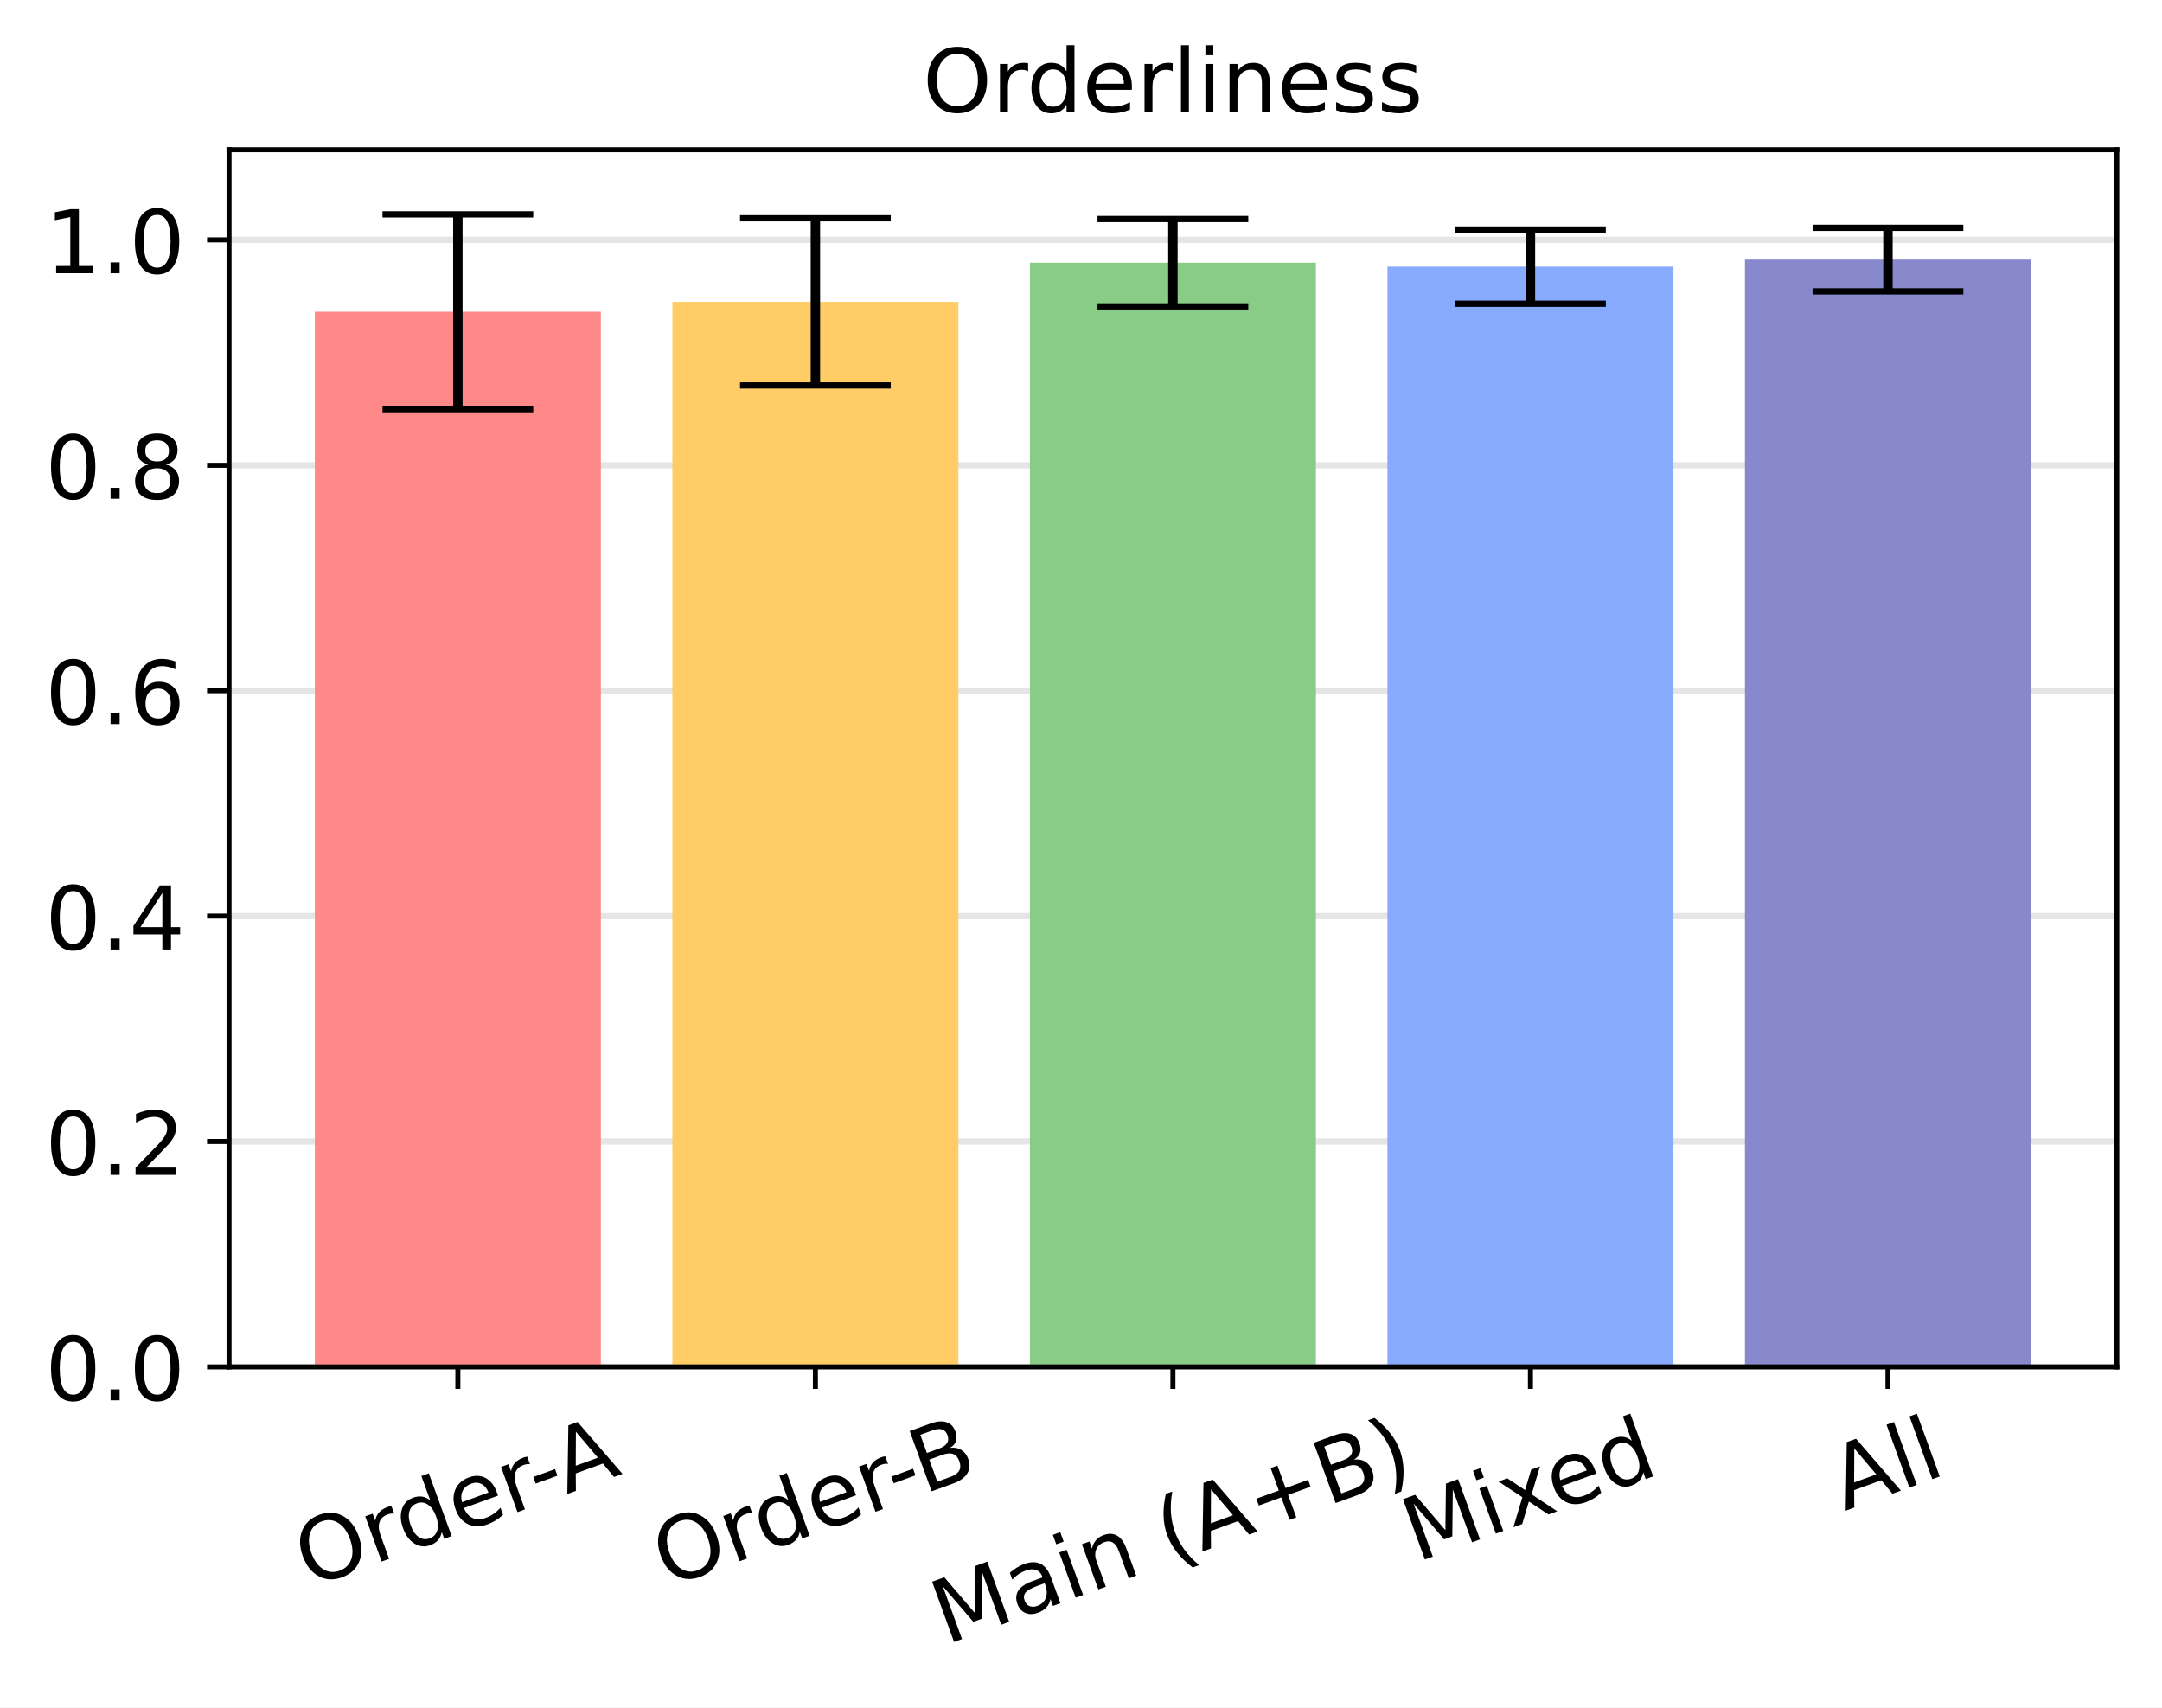
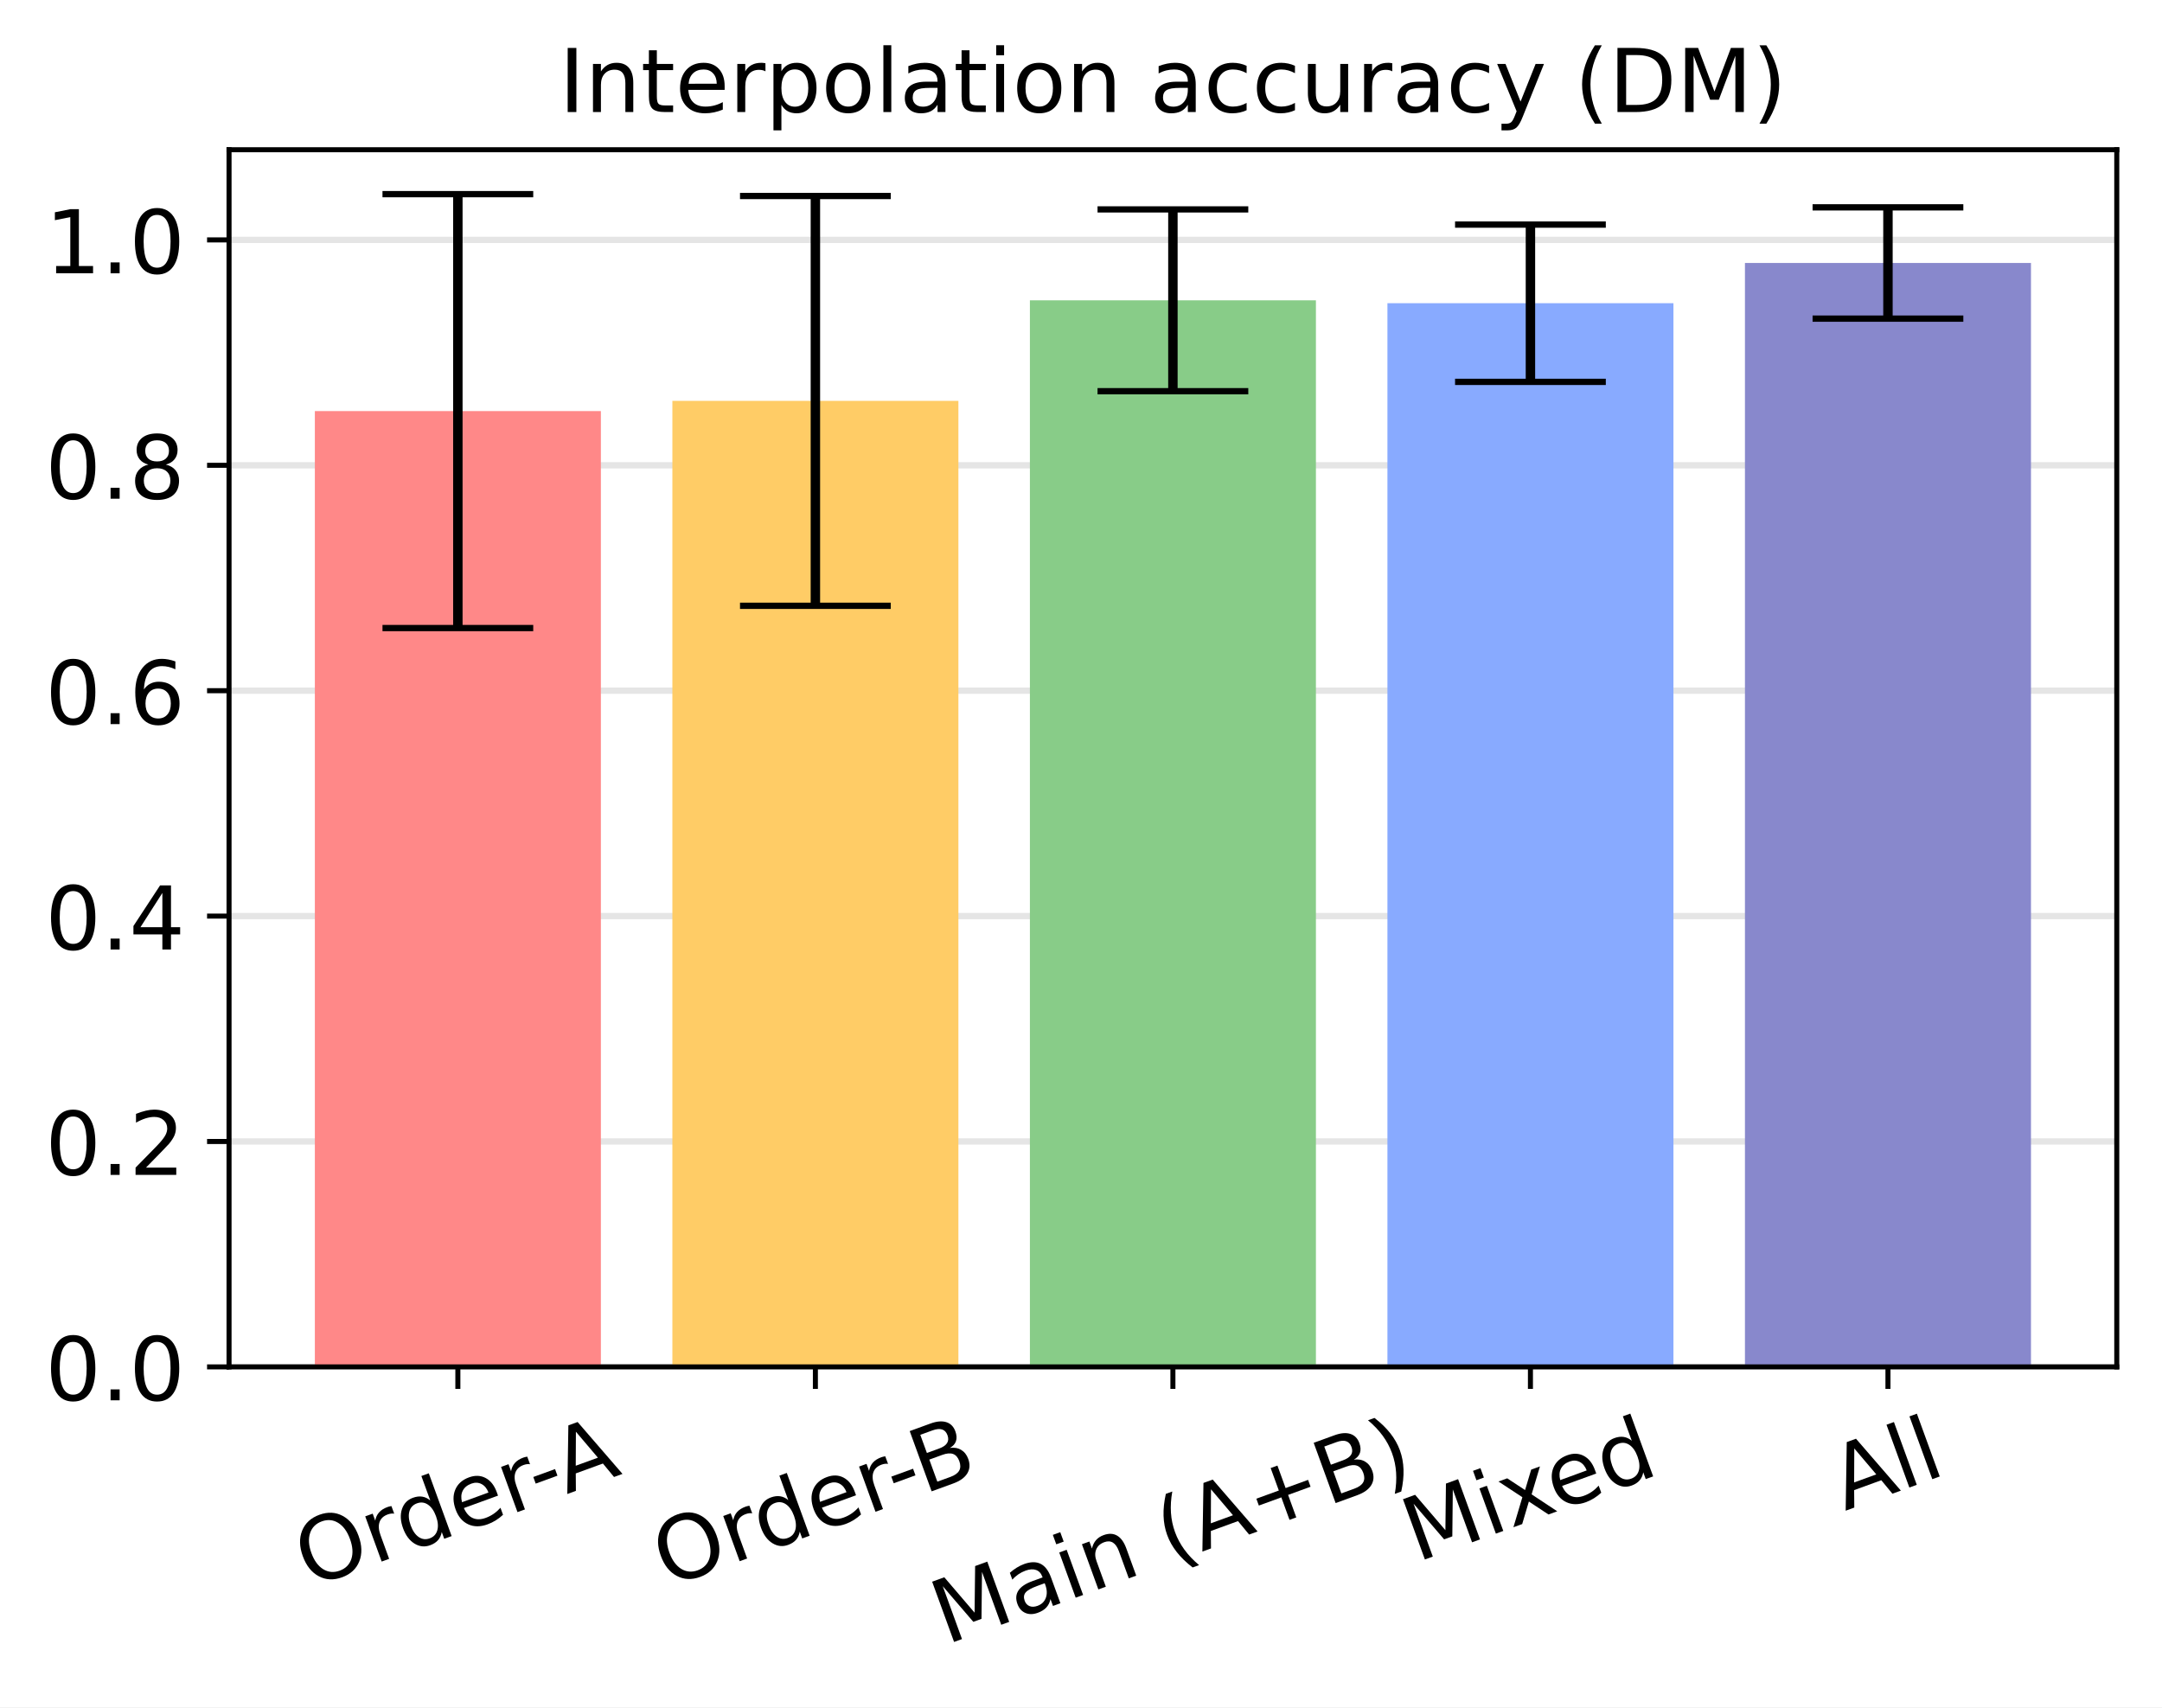
<svg xmlns="http://www.w3.org/2000/svg" xmlns:xlink="http://www.w3.org/1999/xlink" width="344.194pt" height="271.803pt" viewBox="0 0 344.194 271.803" version="1.1">
  <defs>
    <style type="text/css">*{stroke-linejoin: round; stroke-linecap: butt}</style>
  </defs>
  <g id="figure_1">
    <g id="patch_1">
      <path d="M 0 271.803  L 344.194 271.803  L 344.194 0  L 0 0  z " style="fill: #ffffff" />
    </g>
    <g id="axes_1">
      <g id="patch_2">
        <path d="M 36.464 217.609  L 336.994 217.609  L 336.994 23.838  L 36.464 23.838  z " style="fill: #ffffff" />
      </g>
      <g id="matplotlib.axis_1">
        <g id="xtick_1">
          <g id="line2d_1">
            <defs>
-               <path id="m28d8ad26e8" d="M 0 0  L 0 3.5  " style="stroke: #000000; stroke-width: 0.8" />
+               <path id="mf8e9a0b537" d="M 0 0  L 0 3.5  " style="stroke: #000000; stroke-width: 0.8" />
            </defs>
            <g>
-               <use xlink:href="#m28d8ad26e8" x="72.892" y="217.609" style="stroke: #000000; stroke-width: 0.8" />
+               <use xlink:href="#mf8e9a0b537" x="72.892" y="217.609" style="stroke: #000000; stroke-width: 0.8" />
            </g>
          </g>
          <g id="text_1">
            <g transform="translate(49.21359 252.8033) rotate(-20) scale(0.14 -0.14)">
              <defs>
                <path id="DejaVuSans-4f" d="M 2522 4238  Q 1834 4238 1429 3725  Q 1025 3213 1025 2328  Q 1025 1447 1429 934  Q 1834 422 2522 422  Q 3209 422 3611 934  Q 4013 1447 4013 2328  Q 4013 3213 3611 3725  Q 3209 4238 2522 4238  z M 2522 4750  Q 3503 4750 4090 4092  Q 4678 3434 4678 2328  Q 4678 1225 4090 567  Q 3503 -91 2522 -91  Q 1538 -91 948 565  Q 359 1222 359 2328  Q 359 3434 948 4092  Q 1538 4750 2522 4750  z " transform="scale(0.015625)" />
                <path id="DejaVuSans-72" d="M 2631 2963  Q 2534 3019 2420 3045  Q 2306 3072 2169 3072  Q 1681 3072 1420 2755  Q 1159 2438 1159 1844  L 1159 0  L 581 0  L 581 3500  L 1159 3500  L 1159 2956  Q 1341 3275 1631 3429  Q 1922 3584 2338 3584  Q 2397 3584 2469 3576  Q 2541 3569 2628 3553  L 2631 2963  z " transform="scale(0.015625)" />
                <path id="DejaVuSans-64" d="M 2906 2969  L 2906 4863  L 3481 4863  L 3481 0  L 2906 0  L 2906 525  Q 2725 213 2448 61  Q 2172 -91 1784 -91  Q 1150 -91 751 415  Q 353 922 353 1747  Q 353 2572 751 3078  Q 1150 3584 1784 3584  Q 2172 3584 2448 3432  Q 2725 3281 2906 2969  z M 947 1747  Q 947 1113 1208 752  Q 1469 391 1925 391  Q 2381 391 2643 752  Q 2906 1113 2906 1747  Q 2906 2381 2643 2742  Q 2381 3103 1925 3103  Q 1469 3103 1208 2742  Q 947 2381 947 1747  z " transform="scale(0.015625)" />
                <path id="DejaVuSans-65" d="M 3597 1894  L 3597 1613  L 953 1613  Q 991 1019 1311 708  Q 1631 397 2203 397  Q 2534 397 2845 478  Q 3156 559 3463 722  L 3463 178  Q 3153 47 2828 -22  Q 2503 -91 2169 -91  Q 1331 -91 842 396  Q 353 884 353 1716  Q 353 2575 817 3079  Q 1281 3584 2069 3584  Q 2775 3584 3186 3129  Q 3597 2675 3597 1894  z M 3022 2063  Q 3016 2534 2758 2815  Q 2500 3097 2075 3097  Q 1594 3097 1305 2825  Q 1016 2553 972 2059  L 3022 2063  z " transform="scale(0.015625)" />
                <path id="DejaVuSans-2d" d="M 313 2009  L 1997 2009  L 1997 1497  L 313 1497  L 313 2009  z " transform="scale(0.015625)" />
                <path id="DejaVuSans-41" d="M 2188 4044  L 1331 1722  L 3047 1722  L 2188 4044  z M 1831 4666  L 2547 4666  L 4325 0  L 3669 0  L 3244 1197  L 1141 1197  L 716 0  L 50 0  L 1831 4666  z " transform="scale(0.015625)" />
              </defs>
              <use xlink:href="#DejaVuSans-4f" />
              <use xlink:href="#DejaVuSans-72" x="78.711" />
              <use xlink:href="#DejaVuSans-64" x="118.074" />
              <use xlink:href="#DejaVuSans-65" x="181.551" />
              <use xlink:href="#DejaVuSans-72" x="243.074" />
              <use xlink:href="#DejaVuSans-2d" x="277.812" />
              <use xlink:href="#DejaVuSans-41" x="311.646" />
            </g>
          </g>
        </g>
        <g id="xtick_2">
          <g id="line2d_2">
            <g>
-               <use xlink:href="#m28d8ad26e8" x="129.811" y="217.609" style="stroke: #000000; stroke-width: 0.8" />
+               <use xlink:href="#mf8e9a0b537" x="129.811" y="217.609" style="stroke: #000000; stroke-width: 0.8" />
            </g>
          </g>
          <g id="text_2">
            <g transform="translate(106.2092 252.7472) rotate(-20) scale(0.14 -0.14)">
              <defs>
                <path id="DejaVuSans-42" d="M 1259 2228  L 1259 519  L 2272 519  Q 2781 519 3026 730  Q 3272 941 3272 1375  Q 3272 1813 3026 2020  Q 2781 2228 2272 2228  L 1259 2228  z M 1259 4147  L 1259 2741  L 2194 2741  Q 2656 2741 2882 2914  Q 3109 3088 3109 3444  Q 3109 3797 2882 3972  Q 2656 4147 2194 4147  L 1259 4147  z M 628 4666  L 2241 4666  Q 2963 4666 3353 4366  Q 3744 4066 3744 3513  Q 3744 3084 3544 2831  Q 3344 2578 2956 2516  Q 3422 2416 3680 2098  Q 3938 1781 3938 1306  Q 3938 681 3513 340  Q 3088 0 2303 0  L 628 0  L 628 4666  z " transform="scale(0.015625)" />
              </defs>
              <use xlink:href="#DejaVuSans-4f" />
              <use xlink:href="#DejaVuSans-72" x="78.711" />
              <use xlink:href="#DejaVuSans-64" x="118.074" />
              <use xlink:href="#DejaVuSans-65" x="181.551" />
              <use xlink:href="#DejaVuSans-72" x="243.074" />
              <use xlink:href="#DejaVuSans-2d" x="277.812" />
              <use xlink:href="#DejaVuSans-42" x="310.271" />
            </g>
          </g>
        </g>
        <g id="xtick_3">
          <g id="line2d_3">
            <g>
-               <use xlink:href="#m28d8ad26e8" x="186.729" y="217.609" style="stroke: #000000; stroke-width: 0.8" />
+               <use xlink:href="#mf8e9a0b537" x="186.729" y="217.609" style="stroke: #000000; stroke-width: 0.8" />
            </g>
          </g>
          <g id="text_3">
            <g transform="translate(150.6001 261.8666) rotate(-20) scale(0.14 -0.14)">
              <defs>
                <path id="DejaVuSans-4d" d="M 628 4666  L 1569 4666  L 2759 1491  L 3956 4666  L 4897 4666  L 4897 0  L 4281 0  L 4281 4097  L 3078 897  L 2444 897  L 1241 4097  L 1241 0  L 628 0  L 628 4666  z " transform="scale(0.015625)" />
                <path id="DejaVuSans-61" d="M 2194 1759  Q 1497 1759 1228 1600  Q 959 1441 959 1056  Q 959 750 1161 570  Q 1363 391 1709 391  Q 2188 391 2477 730  Q 2766 1069 2766 1631  L 2766 1759  L 2194 1759  z M 3341 1997  L 3341 0  L 2766 0  L 2766 531  Q 2569 213 2275 61  Q 1981 -91 1556 -91  Q 1019 -91 701 211  Q 384 513 384 1019  Q 384 1609 779 1909  Q 1175 2209 1959 2209  L 2766 2209  L 2766 2266  Q 2766 2663 2505 2880  Q 2244 3097 1772 3097  Q 1472 3097 1187 3025  Q 903 2953 641 2809  L 641 3341  Q 956 3463 1253 3523  Q 1550 3584 1831 3584  Q 2591 3584 2966 3190  Q 3341 2797 3341 1997  z " transform="scale(0.015625)" />
                <path id="DejaVuSans-69" d="M 603 3500  L 1178 3500  L 1178 0  L 603 0  L 603 3500  z M 603 4863  L 1178 4863  L 1178 4134  L 603 4134  L 603 4863  z " transform="scale(0.015625)" />
                <path id="DejaVuSans-6e" d="M 3513 2113  L 3513 0  L 2938 0  L 2938 2094  Q 2938 2591 2744 2837  Q 2550 3084 2163 3084  Q 1697 3084 1428 2787  Q 1159 2491 1159 1978  L 1159 0  L 581 0  L 581 3500  L 1159 3500  L 1159 2956  Q 1366 3272 1645 3428  Q 1925 3584 2291 3584  Q 2894 3584 3203 3211  Q 3513 2838 3513 2113  z " transform="scale(0.015625)" />
                <path id="DejaVuSans-20" transform="scale(0.015625)" />
                <path id="DejaVuSans-28" d="M 1984 4856  Q 1566 4138 1362 3434  Q 1159 2731 1159 2009  Q 1159 1288 1364 580  Q 1569 -128 1984 -844  L 1484 -844  Q 1016 -109 783 600  Q 550 1309 550 2009  Q 550 2706 781 3412  Q 1013 4119 1484 4856  L 1984 4856  z " transform="scale(0.015625)" />
                <path id="DejaVuSans-2b" d="M 2944 4013  L 2944 2272  L 4684 2272  L 4684 1741  L 2944 1741  L 2944 0  L 2419 0  L 2419 1741  L 678 1741  L 678 2272  L 2419 2272  L 2419 4013  L 2944 4013  z " transform="scale(0.015625)" />
                <path id="DejaVuSans-29" d="M 513 4856  L 1013 4856  Q 1481 4119 1714 3412  Q 1947 2706 1947 2009  Q 1947 1309 1714 600  Q 1481 -109 1013 -844  L 513 -844  Q 928 -128 1133 580  Q 1338 1288 1338 2009  Q 1338 2731 1133 3434  Q 928 4138 513 4856  z " transform="scale(0.015625)" />
              </defs>
              <use xlink:href="#DejaVuSans-4d" />
              <use xlink:href="#DejaVuSans-61" x="86.279" />
              <use xlink:href="#DejaVuSans-69" x="147.559" />
              <use xlink:href="#DejaVuSans-6e" x="175.342" />
              <use xlink:href="#DejaVuSans-20" x="238.721" />
              <use xlink:href="#DejaVuSans-28" x="270.508" />
              <use xlink:href="#DejaVuSans-41" x="309.521" />
              <use xlink:href="#DejaVuSans-2b" x="377.93" />
              <use xlink:href="#DejaVuSans-42" x="461.719" />
              <use xlink:href="#DejaVuSans-29" x="530.322" />
            </g>
          </g>
        </g>
        <g id="xtick_4">
          <g id="line2d_4">
            <g>
-               <use xlink:href="#m28d8ad26e8" x="243.648" y="217.609" style="stroke: #000000; stroke-width: 0.8" />
+               <use xlink:href="#mf8e9a0b537" x="243.648" y="217.609" style="stroke: #000000; stroke-width: 0.8" />
            </g>
          </g>
          <g id="text_4">
            <g transform="translate(225.5553 248.737) rotate(-20) scale(0.14 -0.14)">
              <defs>
                <path id="DejaVuSans-78" d="M 3513 3500  L 2247 1797  L 3578 0  L 2900 0  L 1881 1375  L 863 0  L 184 0  L 1544 1831  L 300 3500  L 978 3500  L 1906 2253  L 2834 3500  L 3513 3500  z " transform="scale(0.015625)" />
              </defs>
              <use xlink:href="#DejaVuSans-4d" />
              <use xlink:href="#DejaVuSans-69" x="86.279" />
              <use xlink:href="#DejaVuSans-78" x="114.062" />
              <use xlink:href="#DejaVuSans-65" x="170.117" />
              <use xlink:href="#DejaVuSans-64" x="231.641" />
            </g>
          </g>
        </g>
        <g id="xtick_5">
          <g id="line2d_5">
            <g>
-               <use xlink:href="#m28d8ad26e8" x="300.566" y="217.609" style="stroke: #000000; stroke-width: 0.8" />
+               <use xlink:href="#mf8e9a0b537" x="300.566" y="217.609" style="stroke: #000000; stroke-width: 0.8" />
            </g>
          </g>
          <g id="text_5">
            <g transform="translate(293.7333 240.5408) rotate(-20) scale(0.14 -0.14)">
              <defs>
                <path id="DejaVuSans-6c" d="M 603 4863  L 1178 4863  L 1178 0  L 603 0  L 603 4863  z " transform="scale(0.015625)" />
              </defs>
              <use xlink:href="#DejaVuSans-41" />
              <use xlink:href="#DejaVuSans-6c" x="68.408" />
              <use xlink:href="#DejaVuSans-6c" x="96.191" />
            </g>
          </g>
        </g>
      </g>
      <g id="matplotlib.axis_2">
        <g id="ytick_1">
          <g id="line2d_6">
-             <path d="M 36.464 217.609  L 336.994 217.609  " clip-path="url(#pc61bcbb656)" style="fill: none; stroke: #d3d3d3; stroke-opacity: 0.6; stroke-linecap: square" />
+             <path d="M 36.464 217.609  L 336.994 217.609  " clip-path="url(#p46b3b78305)" style="fill: none; stroke: #d3d3d3; stroke-opacity: 0.6; stroke-linecap: square" />
          </g>
          <g id="line2d_7">
            <defs>
-               <path id="meb567a6435" d="M 0 0  L -3.5 0  " style="stroke: #000000; stroke-width: 0.8" />
+               <path id="m56c7659a1d" d="M 0 0  L -3.5 0  " style="stroke: #000000; stroke-width: 0.8" />
            </defs>
            <g>
-               <use xlink:href="#meb567a6435" x="36.464" y="217.609" style="stroke: #000000; stroke-width: 0.8" />
+               <use xlink:href="#m56c7659a1d" x="36.464" y="217.609" style="stroke: #000000; stroke-width: 0.8" />
            </g>
          </g>
          <g id="text_6">
            <g transform="translate(7.2 222.9275) scale(0.14 -0.14)">
              <defs>
                <path id="DejaVuSans-30" d="M 2034 4250  Q 1547 4250 1301 3770  Q 1056 3291 1056 2328  Q 1056 1369 1301 889  Q 1547 409 2034 409  Q 2525 409 2770 889  Q 3016 1369 3016 2328  Q 3016 3291 2770 3770  Q 2525 4250 2034 4250  z M 2034 4750  Q 2819 4750 3233 4129  Q 3647 3509 3647 2328  Q 3647 1150 3233 529  Q 2819 -91 2034 -91  Q 1250 -91 836 529  Q 422 1150 422 2328  Q 422 3509 836 4129  Q 1250 4750 2034 4750  z " transform="scale(0.015625)" />
                <path id="DejaVuSans-2e" d="M 684 794  L 1344 794  L 1344 0  L 684 0  L 684 794  z " transform="scale(0.015625)" />
              </defs>
              <use xlink:href="#DejaVuSans-30" />
              <use xlink:href="#DejaVuSans-2e" x="63.623" />
              <use xlink:href="#DejaVuSans-30" x="95.41" />
            </g>
          </g>
        </g>
        <g id="ytick_2">
          <g id="line2d_8">
-             <path d="M 36.464 181.725  L 336.994 181.725  " clip-path="url(#pc61bcbb656)" style="fill: none; stroke: #d3d3d3; stroke-opacity: 0.6; stroke-linecap: square" />
+             <path d="M 36.464 181.725  L 336.994 181.725  " clip-path="url(#p46b3b78305)" style="fill: none; stroke: #d3d3d3; stroke-opacity: 0.6; stroke-linecap: square" />
          </g>
          <g id="line2d_9">
            <g>
-               <use xlink:href="#meb567a6435" x="36.464" y="181.725" style="stroke: #000000; stroke-width: 0.8" />
+               <use xlink:href="#m56c7659a1d" x="36.464" y="181.725" style="stroke: #000000; stroke-width: 0.8" />
            </g>
          </g>
          <g id="text_7">
            <g transform="translate(7.2 187.044) scale(0.14 -0.14)">
              <defs>
                <path id="DejaVuSans-32" d="M 1228 531  L 3431 531  L 3431 0  L 469 0  L 469 531  Q 828 903 1448 1529  Q 2069 2156 2228 2338  Q 2531 2678 2651 2914  Q 2772 3150 2772 3378  Q 2772 3750 2511 3984  Q 2250 4219 1831 4219  Q 1534 4219 1204 4116  Q 875 4013 500 3803  L 500 4441  Q 881 4594 1212 4672  Q 1544 4750 1819 4750  Q 2544 4750 2975 4387  Q 3406 4025 3406 3419  Q 3406 3131 3298 2873  Q 3191 2616 2906 2266  Q 2828 2175 2409 1742  Q 1991 1309 1228 531  z " transform="scale(0.015625)" />
              </defs>
              <use xlink:href="#DejaVuSans-30" />
              <use xlink:href="#DejaVuSans-2e" x="63.623" />
              <use xlink:href="#DejaVuSans-32" x="95.41" />
            </g>
          </g>
        </g>
        <g id="ytick_3">
          <g id="line2d_10">
-             <path d="M 36.464 145.842  L 336.994 145.842  " clip-path="url(#pc61bcbb656)" style="fill: none; stroke: #d3d3d3; stroke-opacity: 0.6; stroke-linecap: square" />
+             <path d="M 36.464 145.842  L 336.994 145.842  " clip-path="url(#p46b3b78305)" style="fill: none; stroke: #d3d3d3; stroke-opacity: 0.6; stroke-linecap: square" />
          </g>
          <g id="line2d_11">
            <g>
-               <use xlink:href="#meb567a6435" x="36.464" y="145.842" style="stroke: #000000; stroke-width: 0.8" />
+               <use xlink:href="#m56c7659a1d" x="36.464" y="145.842" style="stroke: #000000; stroke-width: 0.8" />
            </g>
          </g>
          <g id="text_8">
            <g transform="translate(7.2 151.1605) scale(0.14 -0.14)">
              <defs>
                <path id="DejaVuSans-34" d="M 2419 4116  L 825 1625  L 2419 1625  L 2419 4116  z M 2253 4666  L 3047 4666  L 3047 1625  L 3713 1625  L 3713 1100  L 3047 1100  L 3047 0  L 2419 0  L 2419 1100  L 313 1100  L 313 1709  L 2253 4666  z " transform="scale(0.015625)" />
              </defs>
              <use xlink:href="#DejaVuSans-30" />
              <use xlink:href="#DejaVuSans-2e" x="63.623" />
              <use xlink:href="#DejaVuSans-34" x="95.41" />
            </g>
          </g>
        </g>
        <g id="ytick_4">
          <g id="line2d_12">
-             <path d="M 36.464 109.958  L 336.994 109.958  " clip-path="url(#pc61bcbb656)" style="fill: none; stroke: #d3d3d3; stroke-opacity: 0.6; stroke-linecap: square" />
+             <path d="M 36.464 109.958  L 336.994 109.958  " clip-path="url(#p46b3b78305)" style="fill: none; stroke: #d3d3d3; stroke-opacity: 0.6; stroke-linecap: square" />
          </g>
          <g id="line2d_13">
            <g>
-               <use xlink:href="#meb567a6435" x="36.464" y="109.958" style="stroke: #000000; stroke-width: 0.8" />
+               <use xlink:href="#m56c7659a1d" x="36.464" y="109.958" style="stroke: #000000; stroke-width: 0.8" />
            </g>
          </g>
          <g id="text_9">
            <g transform="translate(7.2 115.2771) scale(0.14 -0.14)">
              <defs>
                <path id="DejaVuSans-36" d="M 2113 2584  Q 1688 2584 1439 2293  Q 1191 2003 1191 1497  Q 1191 994 1439 701  Q 1688 409 2113 409  Q 2538 409 2786 701  Q 3034 994 3034 1497  Q 3034 2003 2786 2293  Q 2538 2584 2113 2584  z M 3366 4563  L 3366 3988  Q 3128 4100 2886 4159  Q 2644 4219 2406 4219  Q 1781 4219 1451 3797  Q 1122 3375 1075 2522  Q 1259 2794 1537 2939  Q 1816 3084 2150 3084  Q 2853 3084 3261 2657  Q 3669 2231 3669 1497  Q 3669 778 3244 343  Q 2819 -91 2113 -91  Q 1303 -91 875 529  Q 447 1150 447 2328  Q 447 3434 972 4092  Q 1497 4750 2381 4750  Q 2619 4750 2861 4703  Q 3103 4656 3366 4563  z " transform="scale(0.015625)" />
              </defs>
              <use xlink:href="#DejaVuSans-30" />
              <use xlink:href="#DejaVuSans-2e" x="63.623" />
              <use xlink:href="#DejaVuSans-36" x="95.41" />
            </g>
          </g>
        </g>
        <g id="ytick_5">
          <g id="line2d_14">
-             <path d="M 36.464 74.075  L 336.994 74.075  " clip-path="url(#pc61bcbb656)" style="fill: none; stroke: #d3d3d3; stroke-opacity: 0.6; stroke-linecap: square" />
+             <path d="M 36.464 74.075  L 336.994 74.075  " clip-path="url(#p46b3b78305)" style="fill: none; stroke: #d3d3d3; stroke-opacity: 0.6; stroke-linecap: square" />
          </g>
          <g id="line2d_15">
            <g>
-               <use xlink:href="#meb567a6435" x="36.464" y="74.075" style="stroke: #000000; stroke-width: 0.8" />
+               <use xlink:href="#m56c7659a1d" x="36.464" y="74.075" style="stroke: #000000; stroke-width: 0.8" />
            </g>
          </g>
          <g id="text_10">
            <g transform="translate(7.2 79.39358) scale(0.14 -0.14)">
              <defs>
                <path id="DejaVuSans-38" d="M 2034 2216  Q 1584 2216 1326 1975  Q 1069 1734 1069 1313  Q 1069 891 1326 650  Q 1584 409 2034 409  Q 2484 409 2743 651  Q 3003 894 3003 1313  Q 3003 1734 2745 1975  Q 2488 2216 2034 2216  z M 1403 2484  Q 997 2584 770 2862  Q 544 3141 544 3541  Q 544 4100 942 4425  Q 1341 4750 2034 4750  Q 2731 4750 3128 4425  Q 3525 4100 3525 3541  Q 3525 3141 3298 2862  Q 3072 2584 2669 2484  Q 3125 2378 3379 2068  Q 3634 1759 3634 1313  Q 3634 634 3220 271  Q 2806 -91 2034 -91  Q 1263 -91 848 271  Q 434 634 434 1313  Q 434 1759 690 2068  Q 947 2378 1403 2484  z M 1172 3481  Q 1172 3119 1398 2916  Q 1625 2713 2034 2713  Q 2441 2713 2670 2916  Q 2900 3119 2900 3481  Q 2900 3844 2670 4047  Q 2441 4250 2034 4250  Q 1625 4250 1398 4047  Q 1172 3844 1172 3481  z " transform="scale(0.015625)" />
              </defs>
              <use xlink:href="#DejaVuSans-30" />
              <use xlink:href="#DejaVuSans-2e" x="63.623" />
              <use xlink:href="#DejaVuSans-38" x="95.41" />
            </g>
          </g>
        </g>
        <g id="ytick_6">
          <g id="line2d_16">
-             <path d="M 36.464 38.191  L 336.994 38.191  " clip-path="url(#pc61bcbb656)" style="fill: none; stroke: #d3d3d3; stroke-opacity: 0.6; stroke-linecap: square" />
+             <path d="M 36.464 38.191  L 336.994 38.191  " clip-path="url(#p46b3b78305)" style="fill: none; stroke: #d3d3d3; stroke-opacity: 0.6; stroke-linecap: square" />
          </g>
          <g id="line2d_17">
            <g>
-               <use xlink:href="#meb567a6435" x="36.464" y="38.191" style="stroke: #000000; stroke-width: 0.8" />
+               <use xlink:href="#m56c7659a1d" x="36.464" y="38.191" style="stroke: #000000; stroke-width: 0.8" />
            </g>
          </g>
          <g id="text_11">
            <g transform="translate(7.2 43.51011) scale(0.14 -0.14)">
              <defs>
                <path id="DejaVuSans-31" d="M 794 531  L 1825 531  L 1825 4091  L 703 3866  L 703 4441  L 1819 4666  L 2450 4666  L 2450 531  L 3481 531  L 3481 0  L 794 0  L 794 531  z " transform="scale(0.015625)" />
              </defs>
              <use xlink:href="#DejaVuSans-31" />
              <use xlink:href="#DejaVuSans-2e" x="63.623" />
              <use xlink:href="#DejaVuSans-30" x="95.41" />
            </g>
          </g>
        </g>
      </g>
      <g id="patch_3">
-         <path d="M 50.125 217.609  L 95.66 217.609  L 95.66 49.629  L 50.125 49.629  z " clip-path="url(#pc61bcbb656)" style="fill: #ff8888" />
+         <path d="M 50.125 217.609  L 95.66 217.609  L 95.66 65.446  L 50.125 65.446  z " clip-path="url(#p46b3b78305)" style="fill: #ff8888" />
      </g>
      <g id="patch_4">
-         <path d="M 107.043 217.609  L 152.578 217.609  L 152.578 48.059  L 107.043 48.059  z " clip-path="url(#pc61bcbb656)" style="fill: #ffcc66" />
+         <path d="M 107.043 217.609  L 152.578 217.609  L 152.578 63.822  L 107.043 63.822  z " clip-path="url(#p46b3b78305)" style="fill: #ffcc66" />
      </g>
      <g id="patch_5">
-         <path d="M 163.962 217.609  L 209.497 217.609  L 209.497 41.824  L 163.962 41.824  z " clip-path="url(#pc61bcbb656)" style="fill: #88cc88" />
+         <path d="M 163.962 217.609  L 209.497 217.609  L 209.497 47.808  L 163.962 47.808  z " clip-path="url(#p46b3b78305)" style="fill: #88cc88" />
      </g>
      <g id="patch_6">
-         <path d="M 220.881 217.609  L 266.415 217.609  L 266.415 42.452  L 220.881 42.452  z " clip-path="url(#pc61bcbb656)" style="fill: #88aaff" />
+         <path d="M 220.881 217.609  L 266.415 217.609  L 266.415 48.273  L 220.881 48.273  z " clip-path="url(#p46b3b78305)" style="fill: #88aaff" />
      </g>
      <g id="patch_7">
-         <path d="M 277.799 217.609  L 323.334 217.609  L 323.334 41.331  L 277.799 41.331  z " clip-path="url(#pc61bcbb656)" style="fill: #8888cc" />
+         <path d="M 277.799 217.609  L 323.334 217.609  L 323.334 41.865  L 277.799 41.865  z " clip-path="url(#p46b3b78305)" style="fill: #8888cc" />
      </g>
      <g id="LineCollection_1">
-         <path d="M 72.892 65.131  L 72.892 34.127  " clip-path="url(#pc61bcbb656)" style="fill: none; stroke: #000000; stroke-width: 1.5" />
-         <path d="M 129.811 61.365  L 129.811 34.753  " clip-path="url(#pc61bcbb656)" style="fill: none; stroke: #000000; stroke-width: 1.5" />
-         <path d="M 186.729 48.775  L 186.729 34.874  " clip-path="url(#pc61bcbb656)" style="fill: none; stroke: #000000; stroke-width: 1.5" />
-         <path d="M 243.648 48.359  L 243.648 36.546  " clip-path="url(#pc61bcbb656)" style="fill: none; stroke: #000000; stroke-width: 1.5" />
-         <path d="M 300.566 46.393  L 300.566 36.269  " clip-path="url(#pc61bcbb656)" style="fill: none; stroke: #000000; stroke-width: 1.5" />
+         <path d="M 72.892 99.985  L 72.892 30.906  " clip-path="url(#p46b3b78305)" style="fill: none; stroke: #000000; stroke-width: 1.5" />
+         <path d="M 129.811 96.446  L 129.811 31.198  " clip-path="url(#p46b3b78305)" style="fill: none; stroke: #000000; stroke-width: 1.5" />
+         <path d="M 186.729 62.281  L 186.729 33.336  " clip-path="url(#p46b3b78305)" style="fill: none; stroke: #000000; stroke-width: 1.5" />
+         <path d="M 243.648 60.791  L 243.648 35.754  " clip-path="url(#p46b3b78305)" style="fill: none; stroke: #000000; stroke-width: 1.5" />
+         <path d="M 300.566 50.723  L 300.566 33.007  " clip-path="url(#p46b3b78305)" style="fill: none; stroke: #000000; stroke-width: 1.5" />
      </g>
      <g id="line2d_18">
        <defs>
-           <path id="m7a170c5def" d="M 12 0  L -12 -0  " style="stroke: #000000" />
+           <path id="mfb950775ac" d="M 12 0  L -12 -0  " style="stroke: #000000" />
        </defs>
-         <g clip-path="url(#pc61bcbb656)">
-           <use xlink:href="#m7a170c5def" x="72.892" y="65.131" style="stroke: #000000" />
-           <use xlink:href="#m7a170c5def" x="129.811" y="61.365" style="stroke: #000000" />
-           <use xlink:href="#m7a170c5def" x="186.729" y="48.775" style="stroke: #000000" />
-           <use xlink:href="#m7a170c5def" x="243.648" y="48.359" style="stroke: #000000" />
-           <use xlink:href="#m7a170c5def" x="300.566" y="46.393" style="stroke: #000000" />
+         <g clip-path="url(#p46b3b78305)">
+           <use xlink:href="#mfb950775ac" x="72.892" y="99.985" style="stroke: #000000" />
+           <use xlink:href="#mfb950775ac" x="129.811" y="96.446" style="stroke: #000000" />
+           <use xlink:href="#mfb950775ac" x="186.729" y="62.281" style="stroke: #000000" />
+           <use xlink:href="#mfb950775ac" x="243.648" y="60.791" style="stroke: #000000" />
+           <use xlink:href="#mfb950775ac" x="300.566" y="50.723" style="stroke: #000000" />
        </g>
      </g>
      <g id="line2d_19">
-         <g clip-path="url(#pc61bcbb656)">
-           <use xlink:href="#m7a170c5def" x="72.892" y="34.127" style="stroke: #000000" />
-           <use xlink:href="#m7a170c5def" x="129.811" y="34.753" style="stroke: #000000" />
-           <use xlink:href="#m7a170c5def" x="186.729" y="34.874" style="stroke: #000000" />
-           <use xlink:href="#m7a170c5def" x="243.648" y="36.546" style="stroke: #000000" />
-           <use xlink:href="#m7a170c5def" x="300.566" y="36.269" style="stroke: #000000" />
+         <g clip-path="url(#p46b3b78305)">
+           <use xlink:href="#mfb950775ac" x="72.892" y="30.906" style="stroke: #000000" />
+           <use xlink:href="#mfb950775ac" x="129.811" y="31.198" style="stroke: #000000" />
+           <use xlink:href="#mfb950775ac" x="186.729" y="33.336" style="stroke: #000000" />
+           <use xlink:href="#mfb950775ac" x="243.648" y="35.754" style="stroke: #000000" />
+           <use xlink:href="#mfb950775ac" x="300.566" y="33.007" style="stroke: #000000" />
        </g>
      </g>
      <g id="patch_8">
        <path d="M 36.464 217.609  L 36.464 23.838  " style="fill: none; stroke: #000000; stroke-width: 0.8; stroke-linejoin: miter; stroke-linecap: square" />
      </g>
      <g id="patch_9">
        <path d="M 336.994 217.609  L 336.994 23.838  " style="fill: none; stroke: #000000; stroke-width: 0.8; stroke-linejoin: miter; stroke-linecap: square" />
      </g>
      <g id="patch_10">
        <path d="M 36.464 217.609  L 336.994 217.609  " style="fill: none; stroke: #000000; stroke-width: 0.8; stroke-linejoin: miter; stroke-linecap: square" />
      </g>
      <g id="patch_11">
        <path d="M 36.464 23.838  L 336.994 23.838  " style="fill: none; stroke: #000000; stroke-width: 0.8; stroke-linejoin: miter; stroke-linecap: square" />
      </g>
      <g id="text_12">
-         <g transform="translate(146.9092 17.83781) scale(0.14 -0.14)">
+         <g transform="translate(89.005 17.83781) scale(0.14 -0.14)">
          <defs>
-             <path id="DejaVuSans-73" d="M 2834 3397  L 2834 2853  Q 2591 2978 2328 3040  Q 2066 3103 1784 3103  Q 1356 3103 1142 2972  Q 928 2841 928 2578  Q 928 2378 1081 2264  Q 1234 2150 1697 2047  L 1894 2003  Q 2506 1872 2764 1633  Q 3022 1394 3022 966  Q 3022 478 2636 193  Q 2250 -91 1575 -91  Q 1294 -91 989 -36  Q 684 19 347 128  L 347 722  Q 666 556 975 473  Q 1284 391 1588 391  Q 1994 391 2212 530  Q 2431 669 2431 922  Q 2431 1156 2273 1281  Q 2116 1406 1581 1522  L 1381 1569  Q 847 1681 609 1914  Q 372 2147 372 2553  Q 372 3047 722 3315  Q 1072 3584 1716 3584  Q 2034 3584 2315 3537  Q 2597 3491 2834 3397  z " transform="scale(0.015625)" />
+             <path id="DejaVuSans-49" d="M 628 4666  L 1259 4666  L 1259 0  L 628 0  L 628 4666  z " transform="scale(0.015625)" />
+             <path id="DejaVuSans-74" d="M 1172 4494  L 1172 3500  L 2356 3500  L 2356 3053  L 1172 3053  L 1172 1153  Q 1172 725 1289 603  Q 1406 481 1766 481  L 2356 481  L 2356 0  L 1766 0  Q 1100 0 847 248  Q 594 497 594 1153  L 594 3053  L 172 3053  L 172 3500  L 594 3500  L 594 4494  L 1172 4494  z " transform="scale(0.015625)" />
+             <path id="DejaVuSans-70" d="M 1159 525  L 1159 -1331  L 581 -1331  L 581 3500  L 1159 3500  L 1159 2969  Q 1341 3281 1617 3432  Q 1894 3584 2278 3584  Q 2916 3584 3314 3078  Q 3713 2572 3713 1747  Q 3713 922 3314 415  Q 2916 -91 2278 -91  Q 1894 -91 1617 61  Q 1341 213 1159 525  z M 3116 1747  Q 3116 2381 2855 2742  Q 2594 3103 2138 3103  Q 1681 3103 1420 2742  Q 1159 2381 1159 1747  Q 1159 1113 1420 752  Q 1681 391 2138 391  Q 2594 391 2855 752  Q 3116 1113 3116 1747  z " transform="scale(0.015625)" />
+             <path id="DejaVuSans-6f" d="M 1959 3097  Q 1497 3097 1228 2736  Q 959 2375 959 1747  Q 959 1119 1226 758  Q 1494 397 1959 397  Q 2419 397 2687 759  Q 2956 1122 2956 1747  Q 2956 2369 2687 2733  Q 2419 3097 1959 3097  z M 1959 3584  Q 2709 3584 3137 3096  Q 3566 2609 3566 1747  Q 3566 888 3137 398  Q 2709 -91 1959 -91  Q 1206 -91 779 398  Q 353 888 353 1747  Q 353 2609 779 3096  Q 1206 3584 1959 3584  z " transform="scale(0.015625)" />
+             <path id="DejaVuSans-63" d="M 3122 3366  L 3122 2828  Q 2878 2963 2633 3030  Q 2388 3097 2138 3097  Q 1578 3097 1268 2742  Q 959 2388 959 1747  Q 959 1106 1268 751  Q 1578 397 2138 397  Q 2388 397 2633 464  Q 2878 531 3122 666  L 3122 134  Q 2881 22 2623 -34  Q 2366 -91 2075 -91  Q 1284 -91 818 406  Q 353 903 353 1747  Q 353 2603 823 3093  Q 1294 3584 2113 3584  Q 2378 3584 2631 3529  Q 2884 3475 3122 3366  z " transform="scale(0.015625)" />
+             <path id="DejaVuSans-75" d="M 544 1381  L 544 3500  L 1119 3500  L 1119 1403  Q 1119 906 1312 657  Q 1506 409 1894 409  Q 2359 409 2629 706  Q 2900 1003 2900 1516  L 2900 3500  L 3475 3500  L 3475 0  L 2900 0  L 2900 538  Q 2691 219 2414 64  Q 2138 -91 1772 -91  Q 1169 -91 856 284  Q 544 659 544 1381  z M 1991 3584  L 1991 3584  z " transform="scale(0.015625)" />
+             <path id="DejaVuSans-79" d="M 2059 -325  Q 1816 -950 1584 -1140  Q 1353 -1331 966 -1331  L 506 -1331  L 506 -850  L 844 -850  Q 1081 -850 1212 -737  Q 1344 -625 1503 -206  L 1606 56  L 191 3500  L 800 3500  L 1894 763  L 2988 3500  L 3597 3500  L 2059 -325  z " transform="scale(0.015625)" />
+             <path id="DejaVuSans-44" d="M 1259 4147  L 1259 519  L 2022 519  Q 2988 519 3436 956  Q 3884 1394 3884 2338  Q 3884 3275 3436 3711  Q 2988 4147 2022 4147  L 1259 4147  z M 628 4666  L 1925 4666  Q 3281 4666 3915 4102  Q 4550 3538 4550 2338  Q 4550 1131 3912 565  Q 3275 0 1925 0  L 628 0  L 628 4666  z " transform="scale(0.015625)" />
          </defs>
-           <use xlink:href="#DejaVuSans-4f" />
-           <use xlink:href="#DejaVuSans-72" x="78.711" />
-           <use xlink:href="#DejaVuSans-64" x="118.074" />
-           <use xlink:href="#DejaVuSans-65" x="181.551" />
-           <use xlink:href="#DejaVuSans-72" x="243.074" />
-           <use xlink:href="#DejaVuSans-6c" x="284.188" />
-           <use xlink:href="#DejaVuSans-69" x="311.971" />
-           <use xlink:href="#DejaVuSans-6e" x="339.754" />
-           <use xlink:href="#DejaVuSans-65" x="403.133" />
-           <use xlink:href="#DejaVuSans-73" x="464.656" />
-           <use xlink:href="#DejaVuSans-73" x="516.756" />
+           <use xlink:href="#DejaVuSans-49" />
+           <use xlink:href="#DejaVuSans-6e" x="29.492" />
+           <use xlink:href="#DejaVuSans-74" x="92.871" />
+           <use xlink:href="#DejaVuSans-65" x="132.08" />
+           <use xlink:href="#DejaVuSans-72" x="193.604" />
+           <use xlink:href="#DejaVuSans-70" x="234.717" />
+           <use xlink:href="#DejaVuSans-6f" x="298.193" />
+           <use xlink:href="#DejaVuSans-6c" x="359.375" />
+           <use xlink:href="#DejaVuSans-61" x="387.158" />
+           <use xlink:href="#DejaVuSans-74" x="448.438" />
+           <use xlink:href="#DejaVuSans-69" x="487.646" />
+           <use xlink:href="#DejaVuSans-6f" x="515.43" />
+           <use xlink:href="#DejaVuSans-6e" x="576.611" />
+           <use xlink:href="#DejaVuSans-20" x="639.99" />
+           <use xlink:href="#DejaVuSans-61" x="671.777" />
+           <use xlink:href="#DejaVuSans-63" x="733.057" />
+           <use xlink:href="#DejaVuSans-63" x="788.037" />
+           <use xlink:href="#DejaVuSans-75" x="843.018" />
+           <use xlink:href="#DejaVuSans-72" x="906.396" />
+           <use xlink:href="#DejaVuSans-61" x="947.51" />
+           <use xlink:href="#DejaVuSans-63" x="1008.789" />
+           <use xlink:href="#DejaVuSans-79" x="1063.77" />
+           <use xlink:href="#DejaVuSans-20" x="1122.949" />
+           <use xlink:href="#DejaVuSans-28" x="1154.736" />
+           <use xlink:href="#DejaVuSans-44" x="1193.75" />
+           <use xlink:href="#DejaVuSans-4d" x="1270.752" />
+           <use xlink:href="#DejaVuSans-29" x="1357.031" />
        </g>
      </g>
    </g>
  </g>
  <defs>
-     <clipPath id="pc61bcbb656">
+     <clipPath id="p46b3b78305">
      <rect x="36.464" y="23.838" width="300.53" height="193.771" />
    </clipPath>
  </defs>
</svg>
